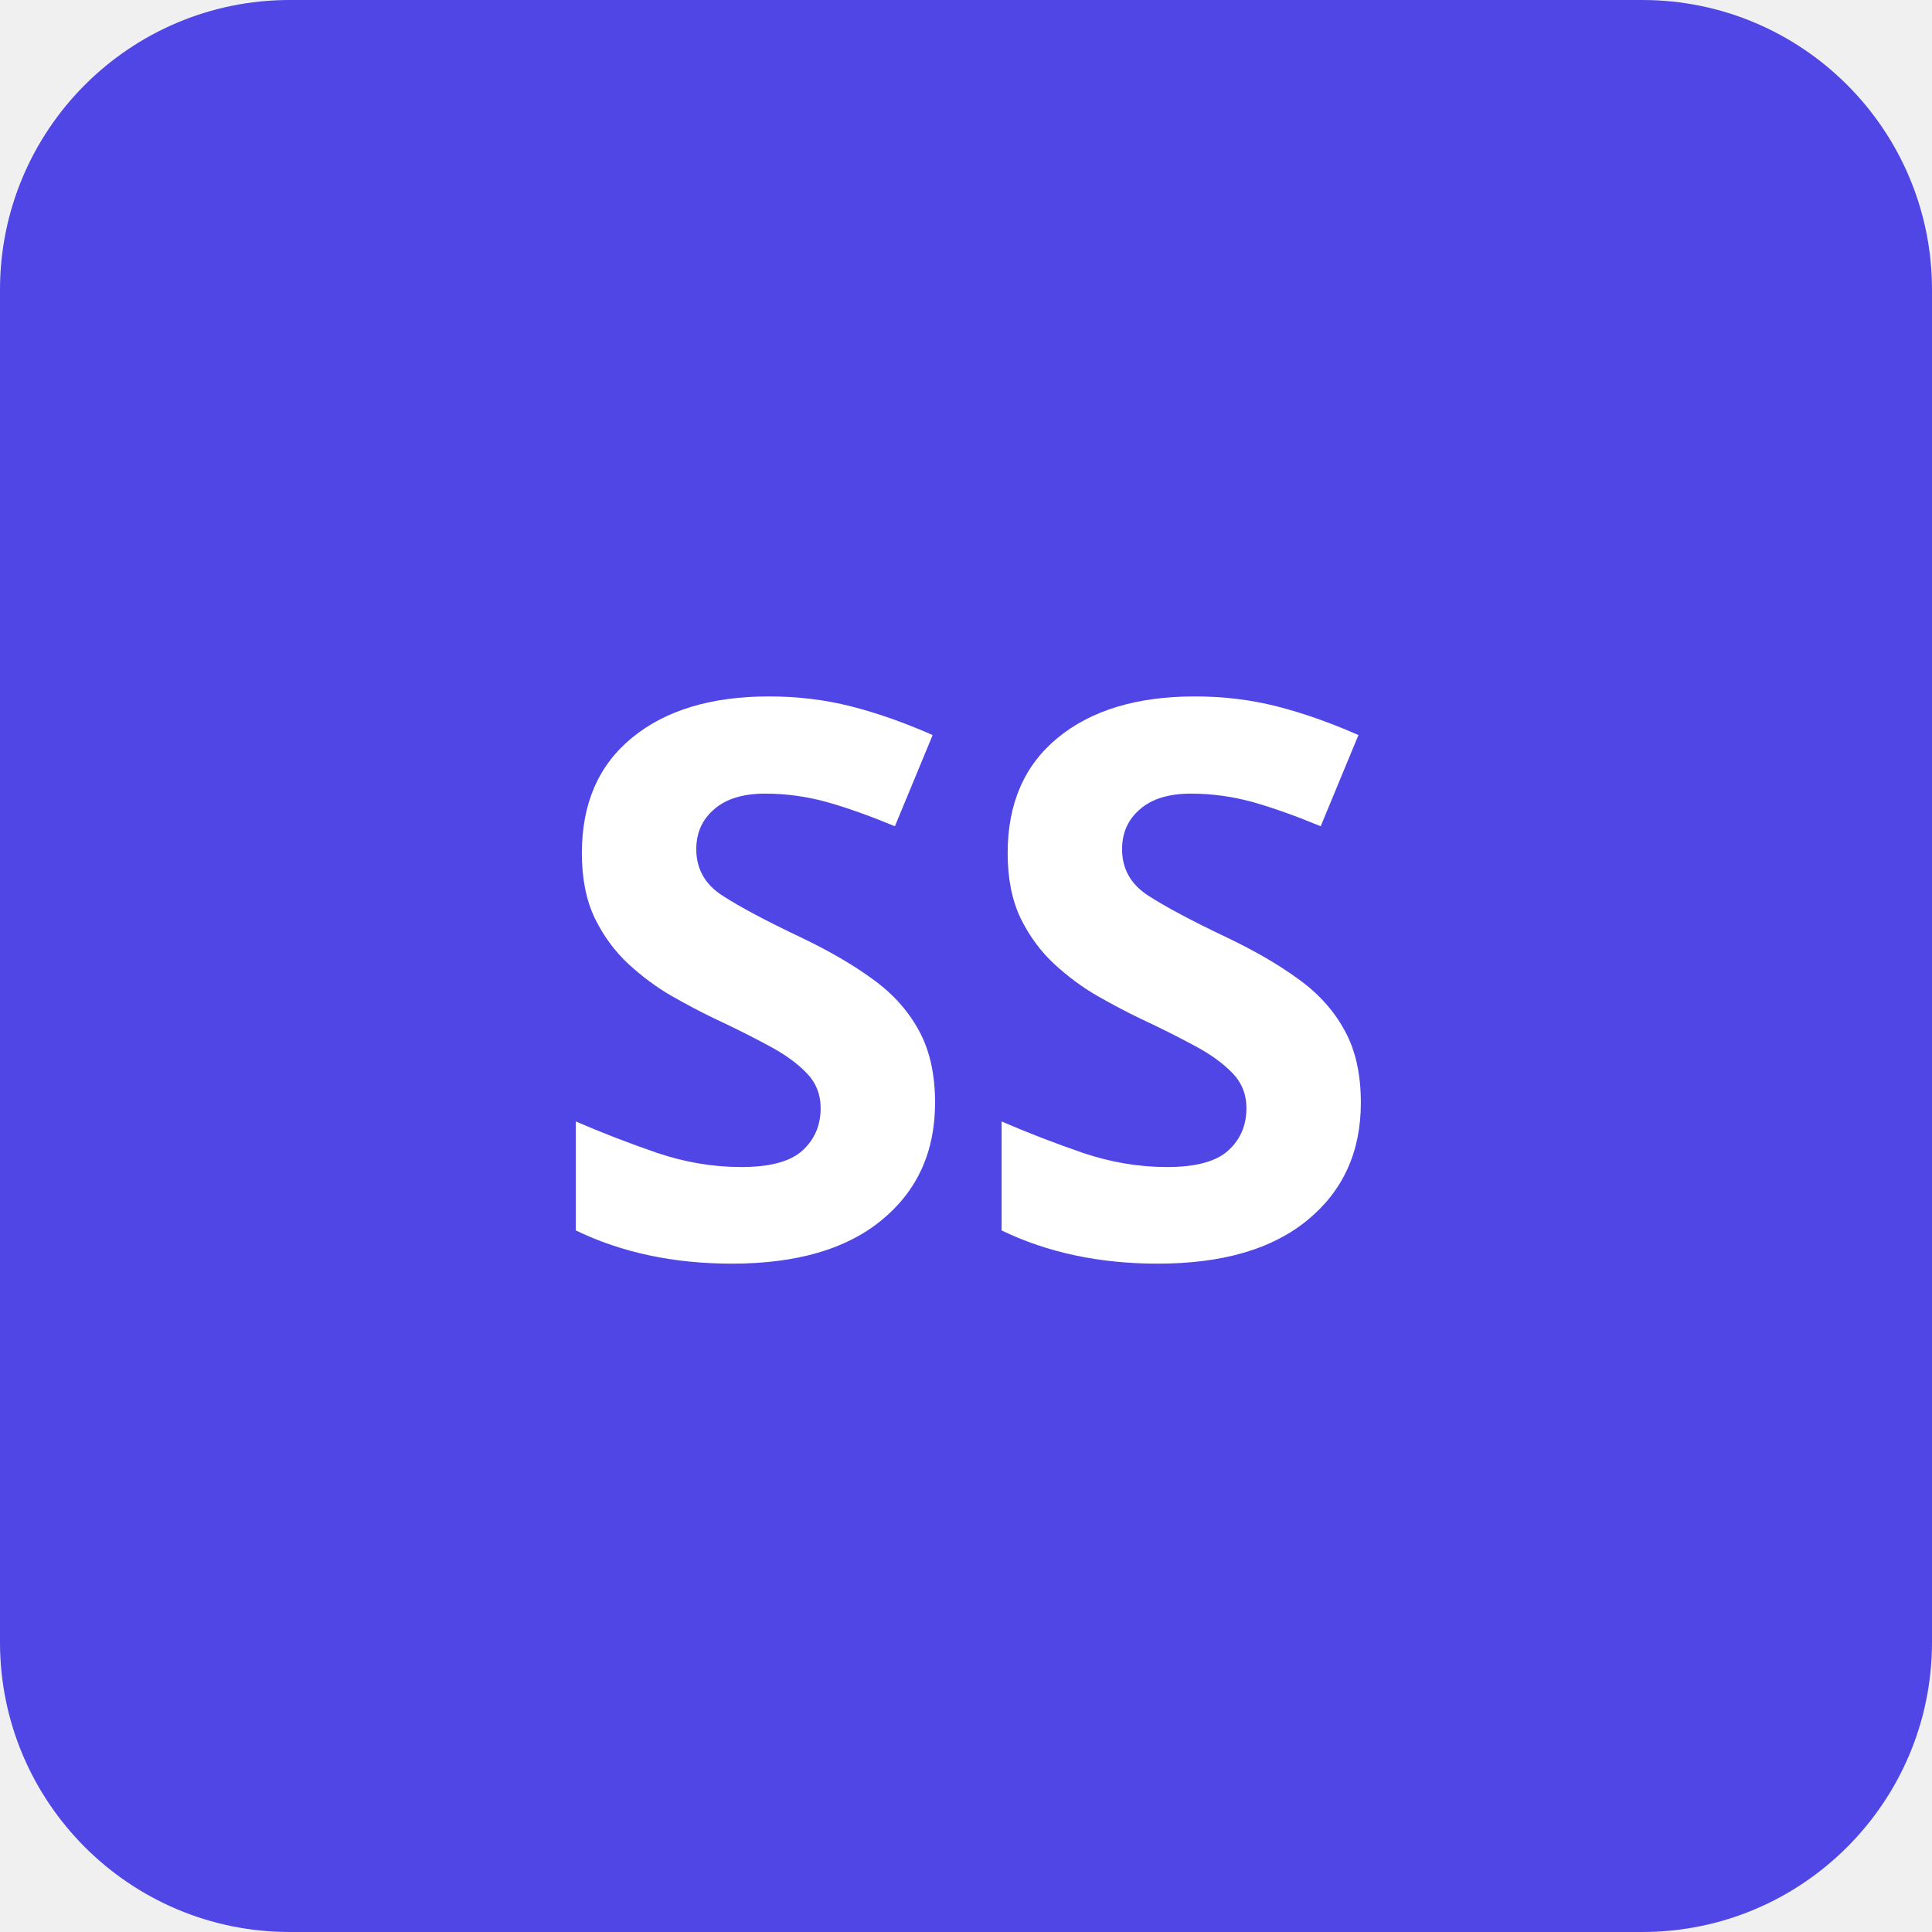
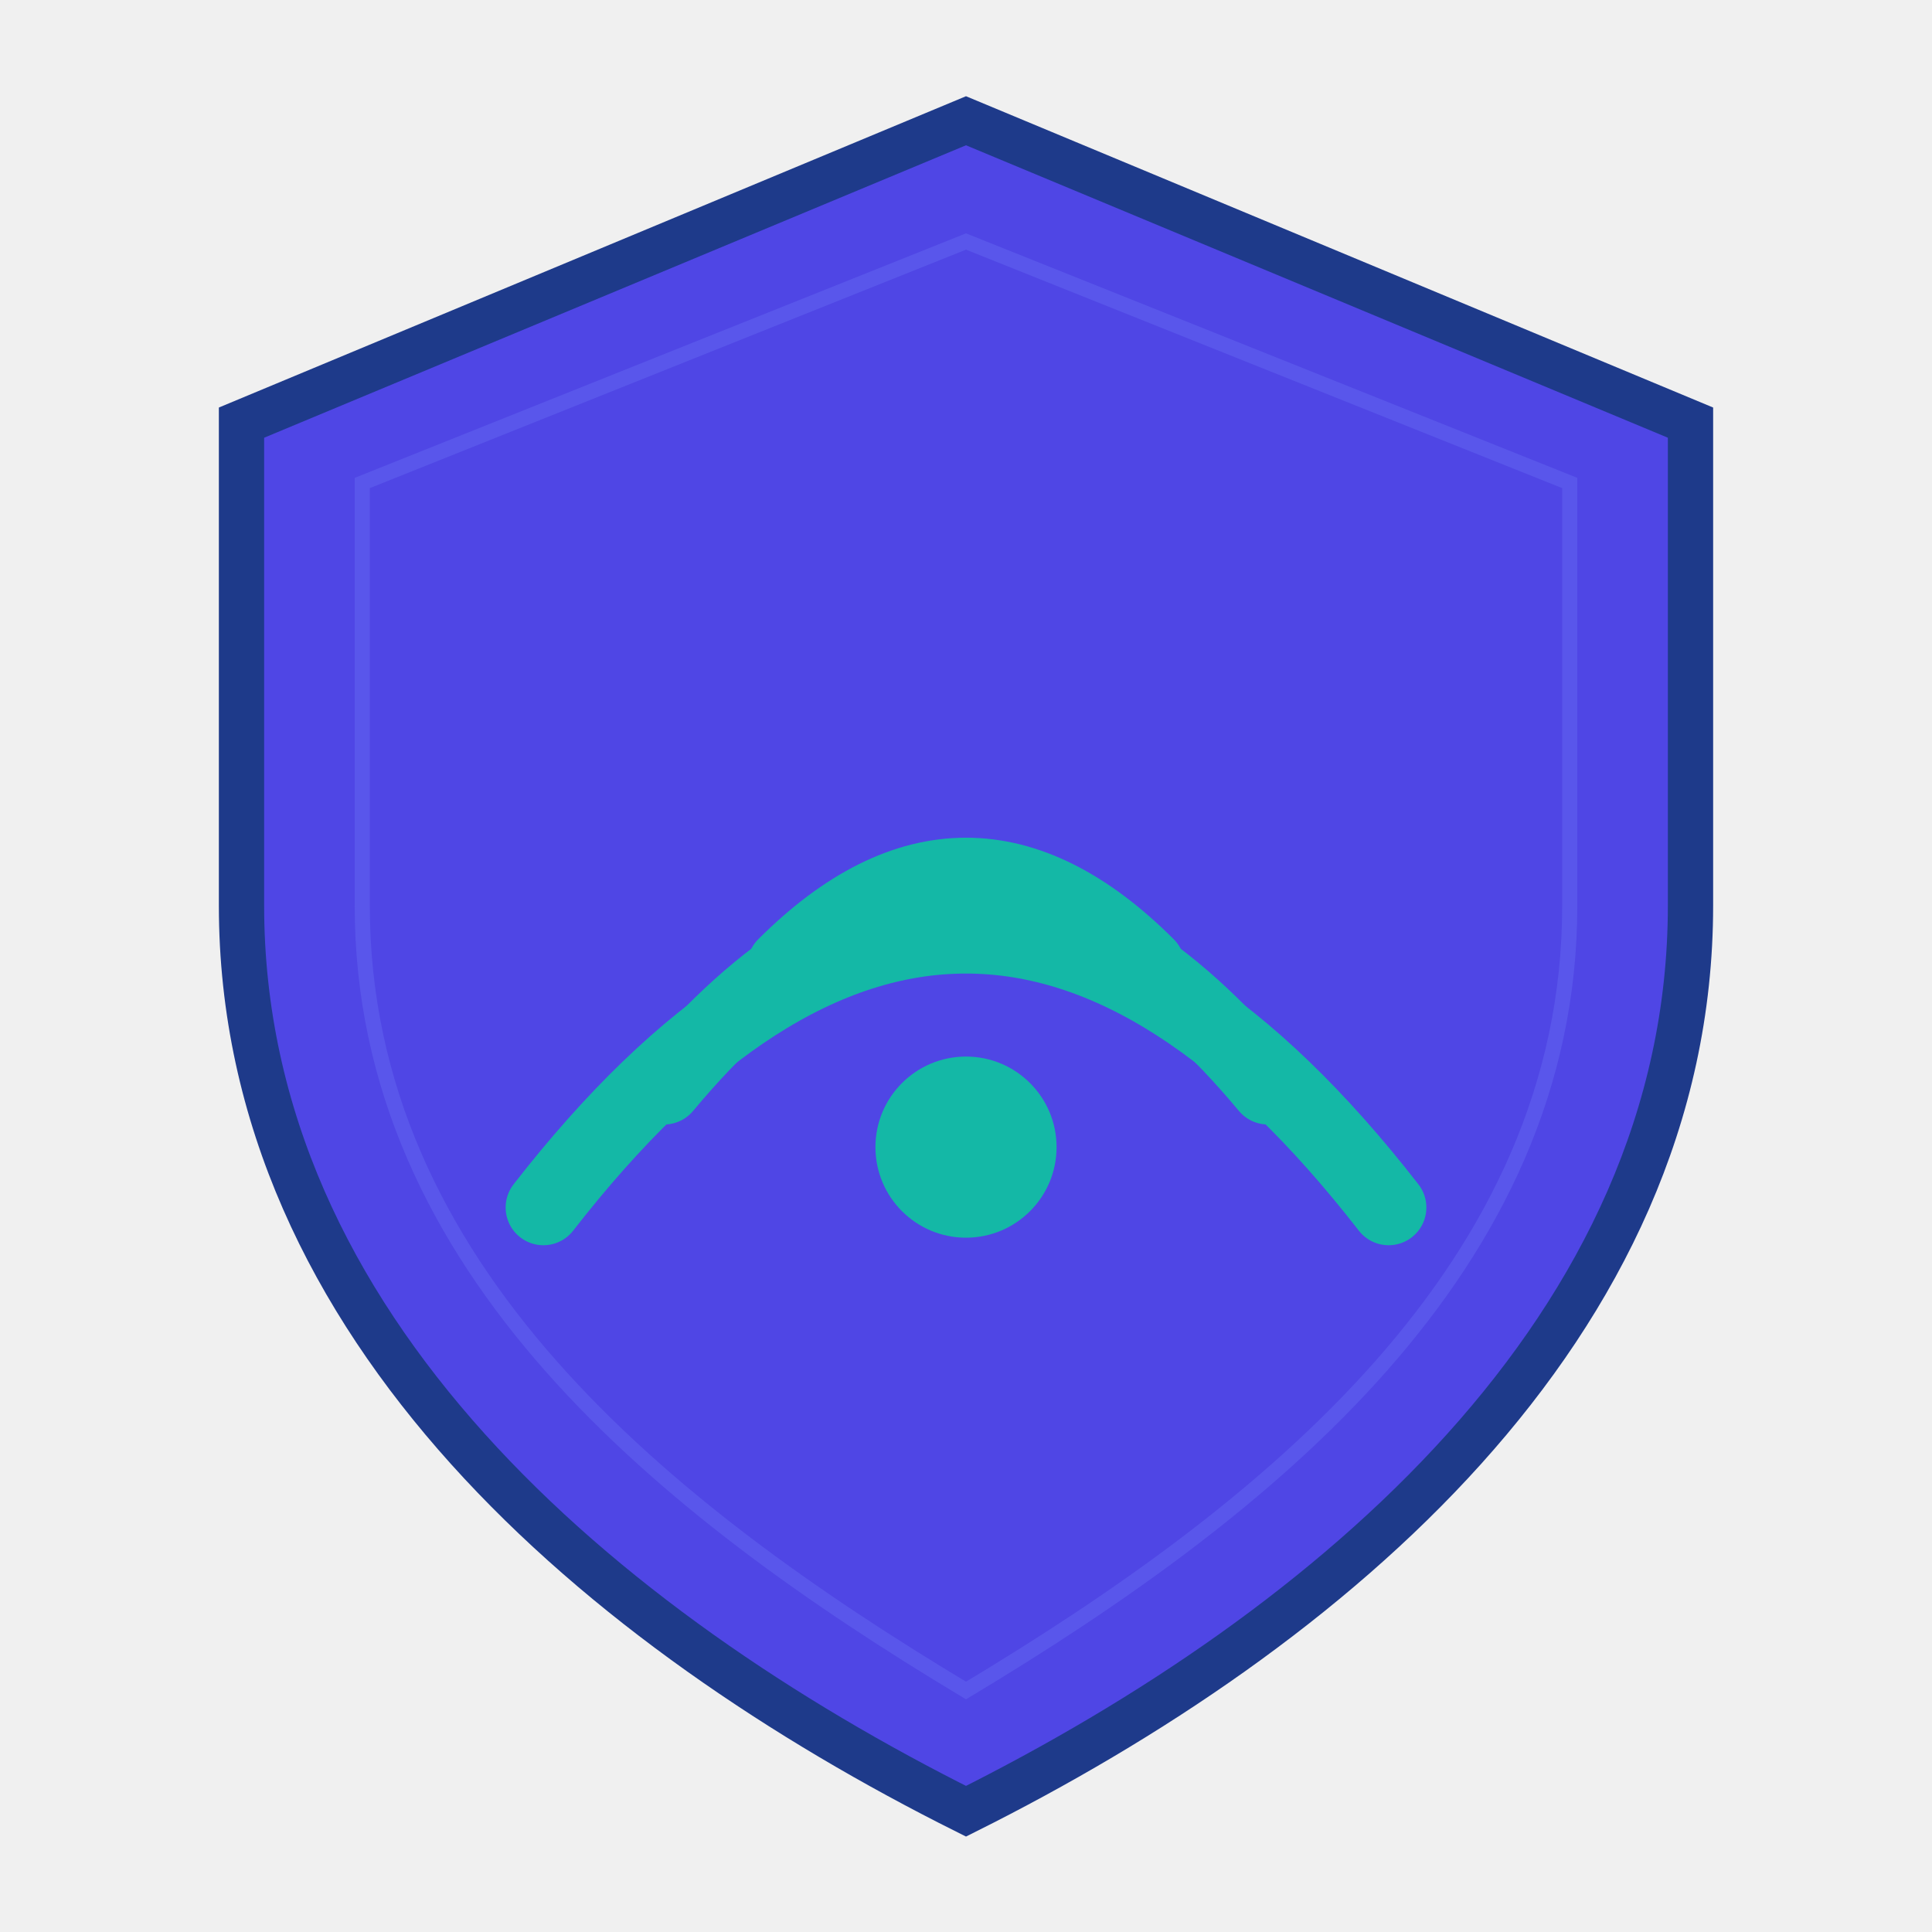
- <svg xmlns="http://www.w3.org/2000/svg" viewBox="0 0 100 100" width="100" height="100">
-   <rect x="0" y="0" width="100" height="100" rx="15" fill="#4F46E5" />
-   <text x="50" y="65" font-family="Montserrat, sans-serif" font-size="40" font-weight="700" fill="white" text-anchor="middle">SS</text>
+ <svg xmlns="http://www.w3.org/2000/svg" viewBox="0 0 64 64" width="64" height="64">
+   <path d="M32 4 L56 14 L56 30 C56 44 44 54 32 60 C20 54 8 44 8 30 L8 14 Z" fill="#4F46E5" stroke="#1E3A8A" stroke-width="1.5" />
+   <path d="M32 8 L52 16 L52 30 C52 42 42 50 32 56 C22 50 12 42 12 30 L12 16 Z" fill="none" stroke="#6366F1" stroke-width="0.5" opacity="0.5" />
+   <path d="M26 32 Q32 26 38 32" fill="none" stroke="#14B8A6" stroke-width="2.5" stroke-linecap="round" />
+   <path d="M22 36 Q32 24 42 36" fill="none" stroke="#14B8A6" stroke-width="2.5" stroke-linecap="round" />
+   <path d="M18 40 Q32 22 46 40" fill="none" stroke="#14B8A6" stroke-width="2.5" stroke-linecap="round" />
+   <circle cx="32" cy="38" r="3" fill="#14B8A6" />
</svg>
